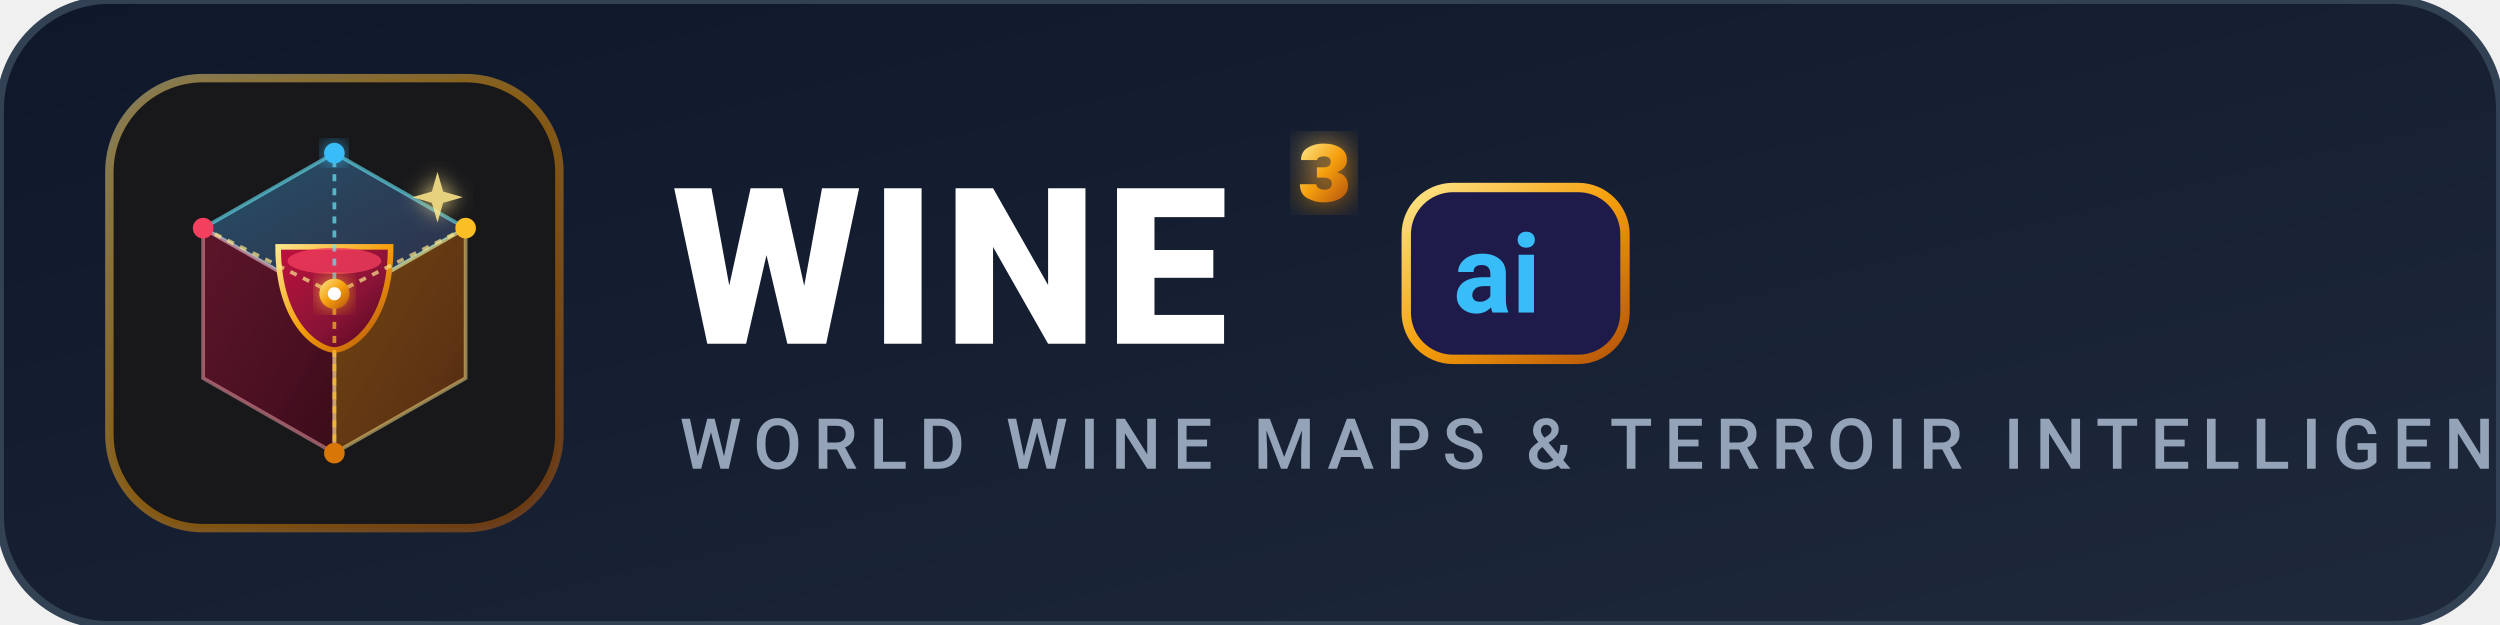
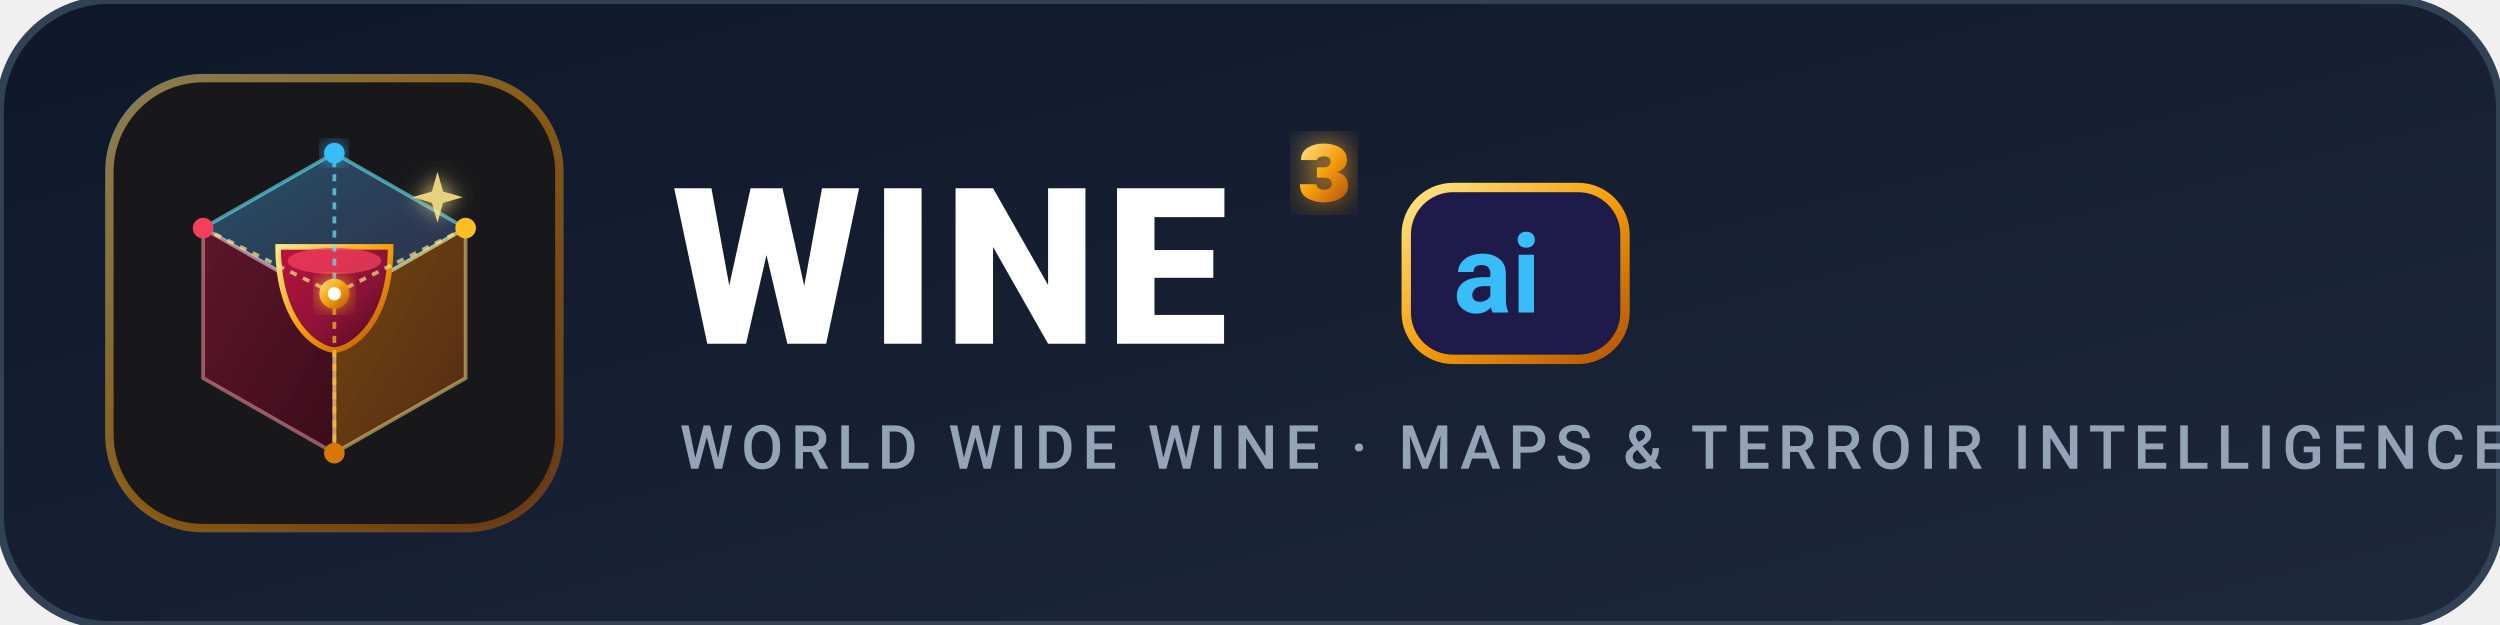
<svg xmlns="http://www.w3.org/2000/svg" viewBox="0 0 320 80" width="100%" height="100%">
  <defs>
    <linearGradient id="bgH" x1="0%" y1="0%" x2="100%" y2="100%">
      <stop offset="0%" stop-color="#0F172A" />
      <stop offset="100%" stop-color="#1E293B" />
    </linearGradient>
    <linearGradient id="wineGradH" x1="0%" y1="0%" x2="100%" y2="100%">
      <stop offset="0%" stop-color="#BE123C" />
      <stop offset="60%" stop-color="#881337" />
      <stop offset="100%" stop-color="#4C0519" />
    </linearGradient>
    <linearGradient id="goldGradH" x1="0%" y1="0%" x2="100%" y2="100%">
      <stop offset="0%" stop-color="#FDE68A" />
      <stop offset="50%" stop-color="#F59E0B" />
      <stop offset="100%" stop-color="#B45309" />
    </linearGradient>
    <linearGradient id="facetTopH" x1="0%" y1="0%" x2="100%" y2="100%">
      <stop offset="0%" stop-color="#38BDF8" stop-opacity="0.35" />
      <stop offset="100%" stop-color="#818CF8" stop-opacity="0.2" />
    </linearGradient>
    <linearGradient id="facetLeftH" x1="0%" y1="0%" x2="100%" y2="100%">
      <stop offset="0%" stop-color="#9F1239" stop-opacity="0.5" />
      <stop offset="100%" stop-color="#4C0519" stop-opacity="0.65" />
    </linearGradient>
    <linearGradient id="facetRightH" x1="0%" y1="0%" x2="100%" y2="100%">
      <stop offset="0%" stop-color="#D97706" stop-opacity="0.45" />
      <stop offset="100%" stop-color="#78350F" stop-opacity="0.6" />
    </linearGradient>
    <filter id="glowH" x="-20%" y="-20%" width="140%" height="140%">
      <feGaussianBlur stdDeviation="2" result="blur" />
      <feComposite in="SourceGraphic" in2="blur" operator="over" />
    </filter>
  </defs>
  <rect width="320" height="80" rx="14" fill="url(#bgH)" stroke="#334155" stroke-width="1" />
  <g transform="translate(14, 10) scale(0.6)">
    <rect width="96" height="96" rx="20" fill="#18181B" stroke="url(#goldGradH)" stroke-width="1.8" stroke-opacity="0.5" />
    <polygon points="48,16 76,32 48,48 20,32" fill="url(#facetTopH)" stroke="#67E8F9" stroke-width="0.8" stroke-opacity="0.6" />
    <polygon points="20,32 48,48 48,80 20,64" fill="url(#facetLeftH)" stroke="#FDA4AF" stroke-width="0.8" stroke-opacity="0.5" />
    <polygon points="48,48 76,32 76,64 48,80" fill="url(#facetRightH)" stroke="#FDE68A" stroke-width="0.8" stroke-opacity="0.5" />
    <path d="M36,36 C36,53 45,58 48,58 C51,58 60,53 60,36 Z" fill="url(#wineGradH)" stroke="url(#goldGradH)" stroke-width="1.2" />
    <ellipse cx="48" cy="39" rx="10" ry="2.8" fill="#F43F5E" fill-opacity="0.75" />
    <line x1="48" y1="58" x2="48" y2="73" stroke="url(#goldGradH)" stroke-width="1.8" stroke-linecap="round" />
    <line x1="39" y1="73" x2="57" y2="73" stroke="url(#goldGradH)" stroke-width="2" stroke-linecap="round" />
    <line x1="48" y1="46" x2="20" y2="32" stroke="#FDE68A" stroke-width="0.8" stroke-dasharray="1.5,1.5" stroke-opacity="0.7" />
    <line x1="48" y1="46" x2="76" y2="32" stroke="#FDE68A" stroke-width="0.8" stroke-dasharray="1.5,1.5" stroke-opacity="0.7" />
    <line x1="48" y1="46" x2="48" y2="16" stroke="#67E8F9" stroke-width="0.8" stroke-dasharray="1.5,1.5" stroke-opacity="0.7" />
    <line x1="48" y1="46" x2="48" y2="80" stroke="#FBBF24" stroke-width="0.8" stroke-dasharray="1.5,1.5" stroke-opacity="0.7" />
    <circle cx="48" cy="16" r="2.2" fill="#38BDF8" filter="url(#glowH)" />
    <circle cx="20" cy="32" r="2.2" fill="#F43F5E" />
    <circle cx="76" cy="32" r="2.2" fill="#FBBF24" />
    <circle cx="48" cy="80" r="2.2" fill="#D97706" />
    <circle cx="48" cy="46" r="3.2" fill="url(#goldGradH)" filter="url(#glowH)" />
    <circle cx="48" cy="46" r="1.4" fill="#FFFFFF" />
    <path d="M70,20 L71.2,24.2 L75.4,25.4 L71.2,26.6 L70,30.8 L68.8,26.6 L64.6,25.4 L68.8,24.2 Z" fill="#FDE68A" opacity="0.9" filter="url(#glowH)" />
  </g>
  <text x="86" y="44" font-family="-apple-system, BlinkMacSystemFont, 'Segoe UI', Roboto, 'Helvetica Neue', Arial, sans-serif" font-weight="800" font-size="28" fill="#FFFFFF" letter-spacing="1">WINE</text>
  <text x="166" y="32" font-family="-apple-system, BlinkMacSystemFont, 'Segoe UI', Roboto, 'Helvetica Neue', Arial, sans-serif" font-weight="800" font-size="19" fill="url(#goldGradH)" filter="url(#glowH)">³</text>
  <rect x="180" y="24" width="28" height="22" rx="6" fill="#1E1B4B" stroke="url(#goldGradH)" stroke-width="1.2" />
  <text x="186" y="40" font-family="-apple-system, BlinkMacSystemFont, 'Segoe UI', Roboto, 'Helvetica Neue', Arial, sans-serif" font-weight="700" font-size="14" fill="#38BDF8">ai</text>
-   <text x="87" y="60" font-family="-apple-system, BlinkMacSystemFont, 'Segoe UI', Roboto, 'Helvetica Neue', Arial, sans-serif" font-weight="500" font-size="9" fill="#94A3B8" letter-spacing="1.5">WORLD WINE MAPS &amp; TERROIR INTELLIGENCE</text>
+   <text x="87" y="60" font-family="-apple-system, BlinkMacSystemFont, 'Segoe UI', Roboto, 'Helvetica Neue', Arial, sans-serif" font-weight="500" font-size="7.8" fill="#94A3B8" letter-spacing="1">WORLD WIDE WINE · MAPS &amp; TERROIR INTELLIGENCE</text>
</svg>
